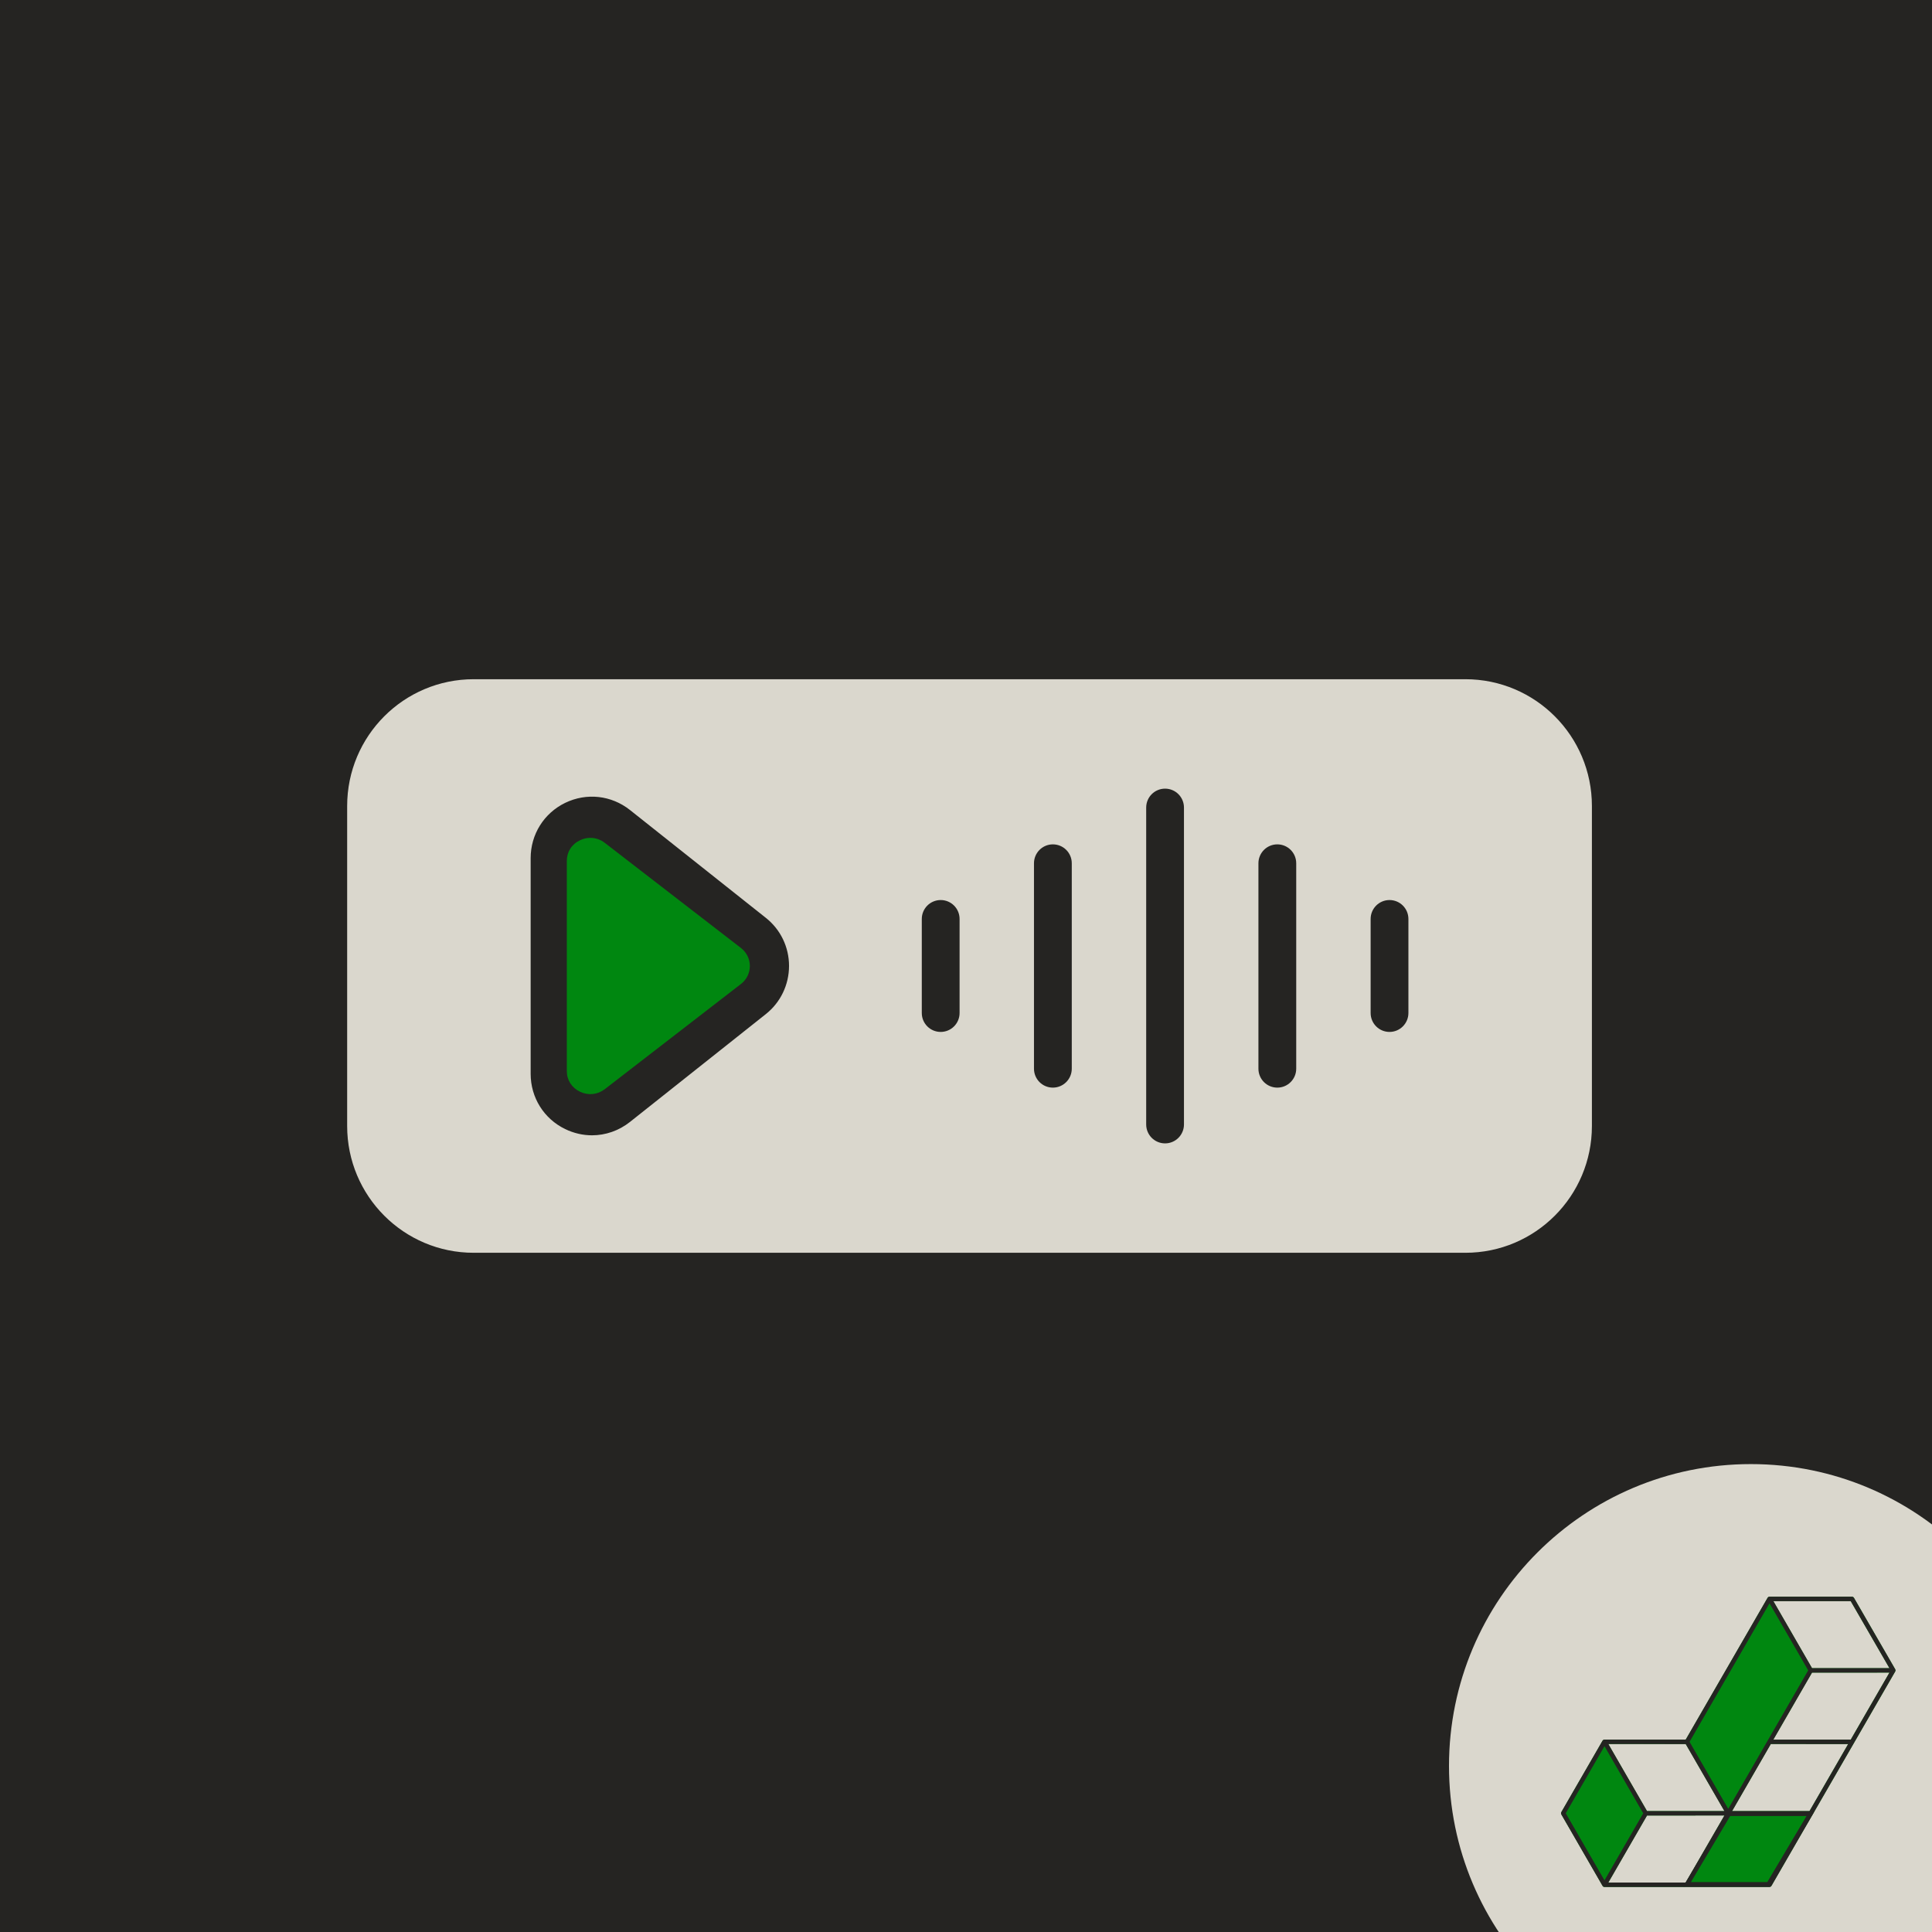
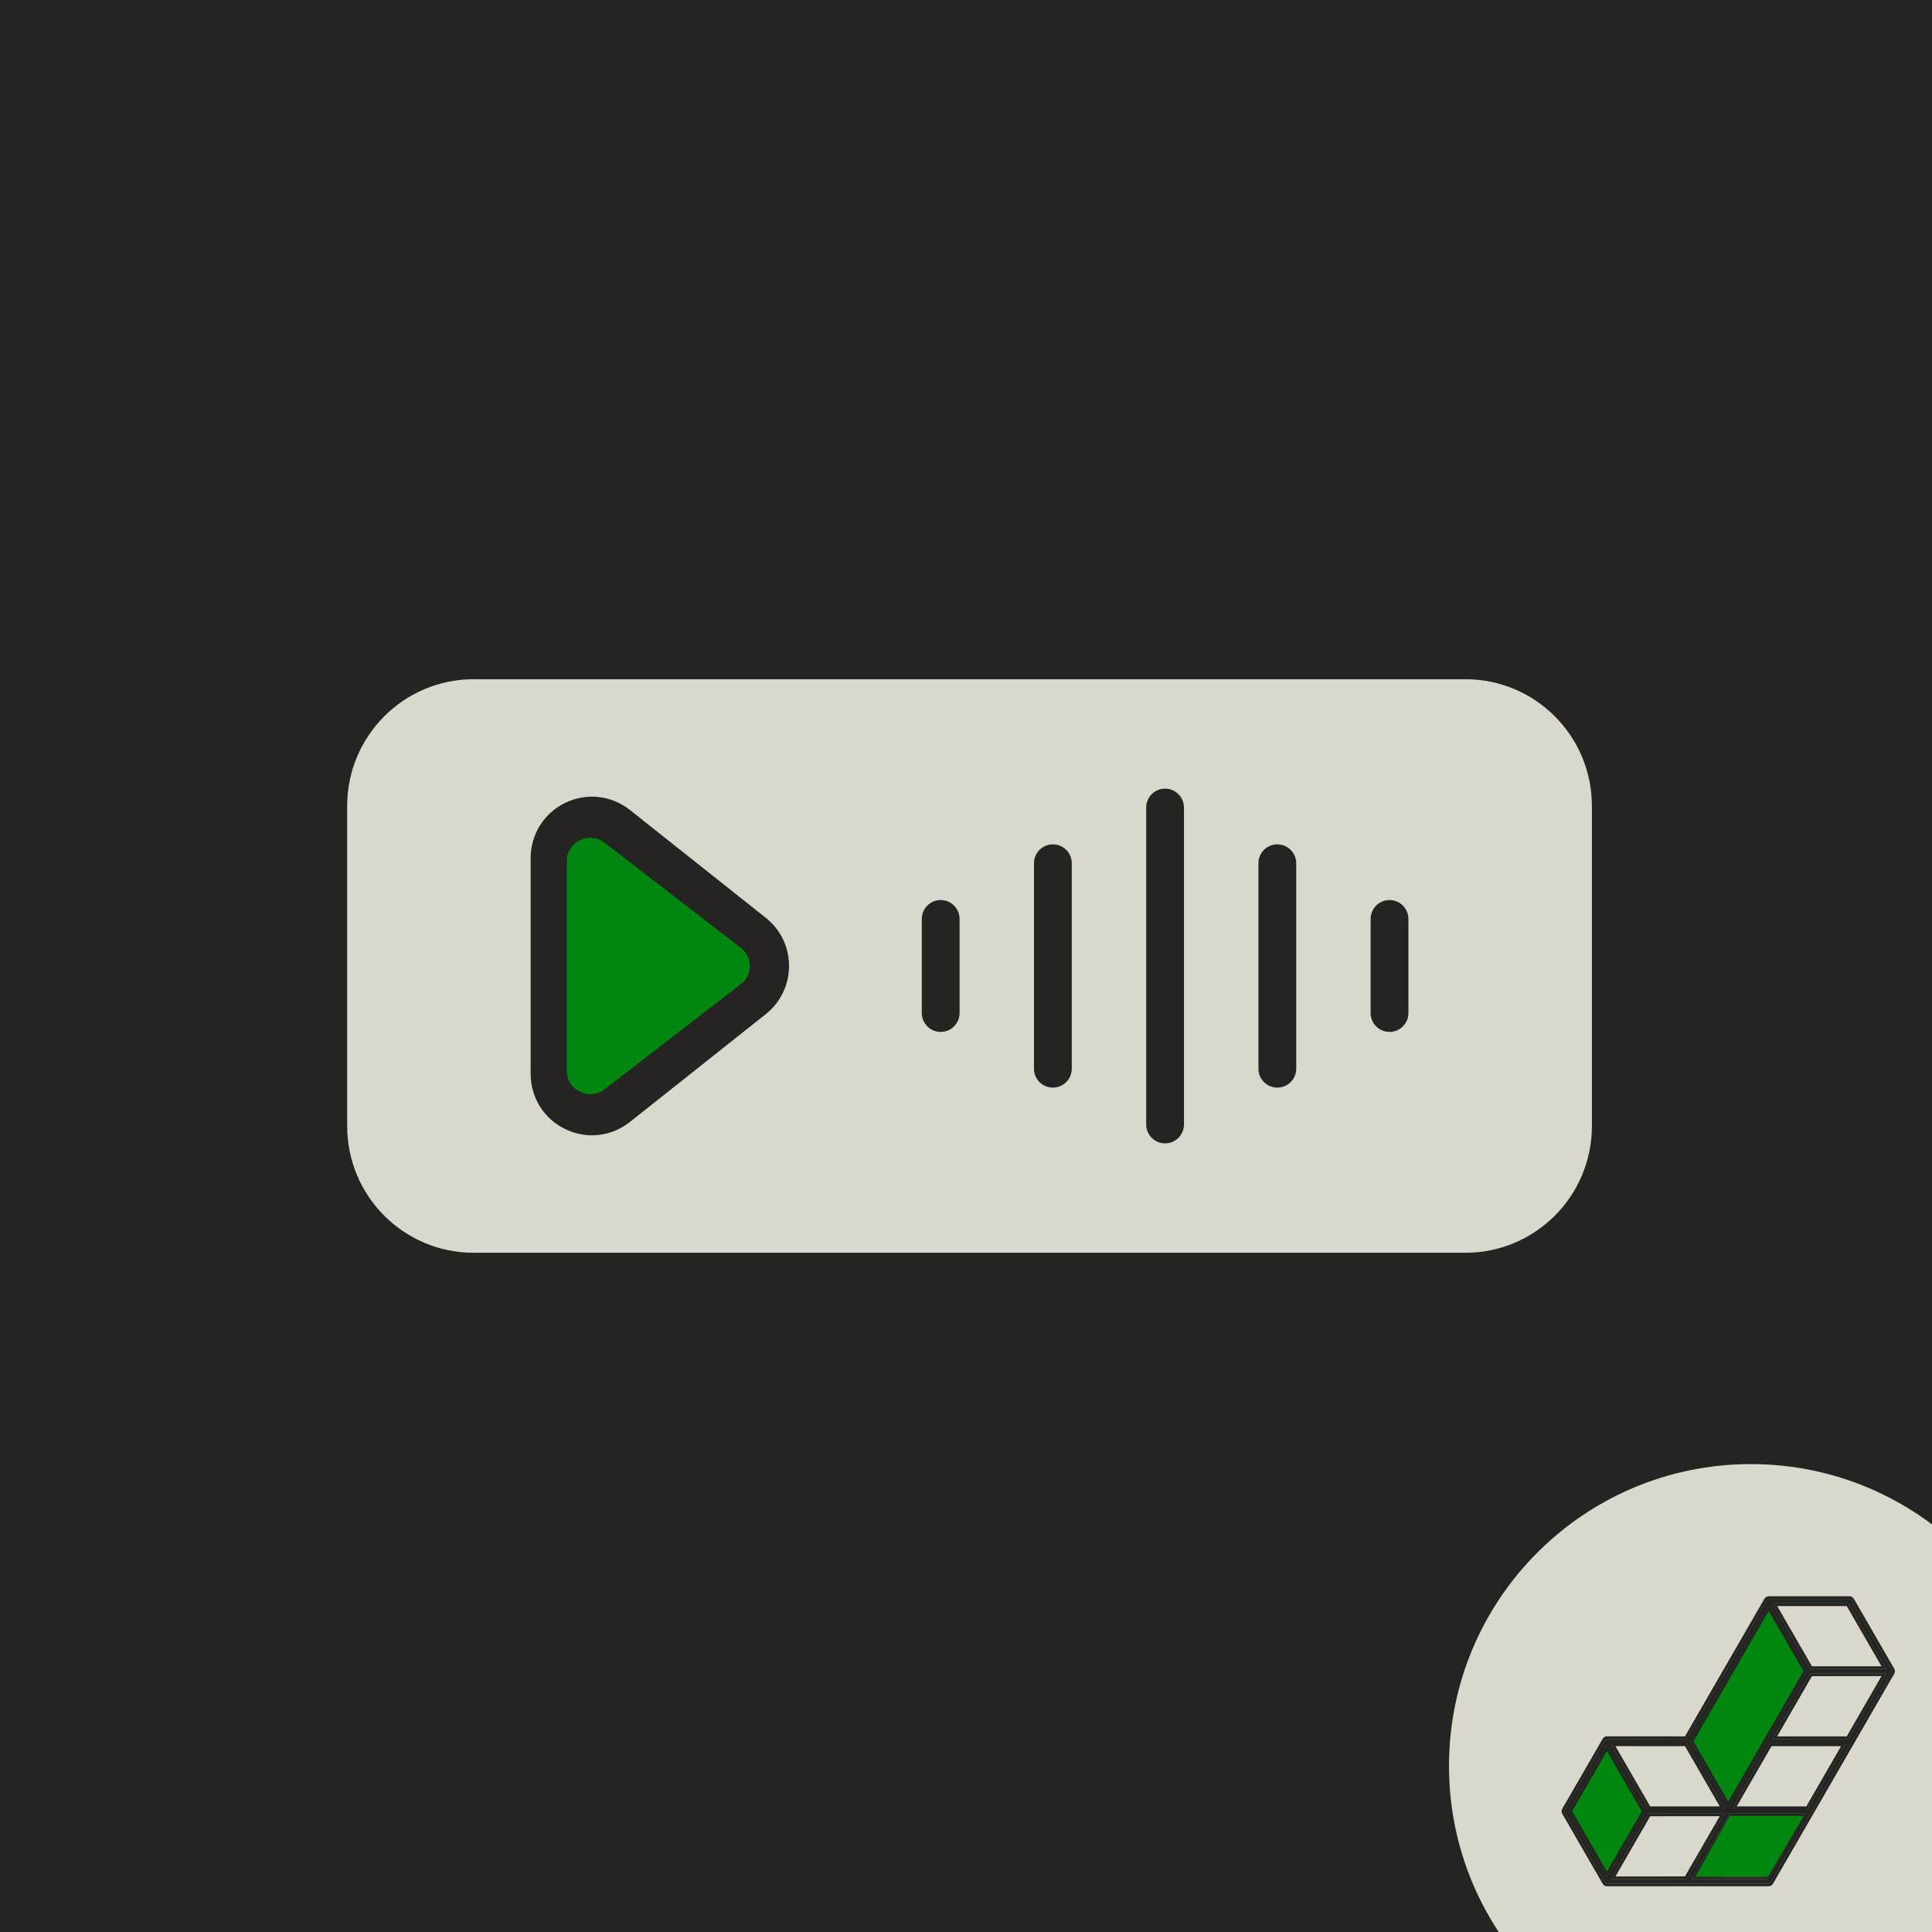
<svg xmlns="http://www.w3.org/2000/svg" width="128" height="128" viewBox="0 0 128 128" fill="none">
  <g clip-path="url(#clip0_1632_2)">
    <rect width="128" height="128" fill="#252422" />
    <mask id="mask0_1632_2" style="mask-type:luminance" maskUnits="userSpaceOnUse" x="0" y="0" width="128" height="128">
      <path d="M128 0H0V128H128V0Z" fill="white" />
    </mask>
    <g mask="url(#mask0_1632_2)">
      <path d="M40.074 55.845C39.787 55.622 39.455 55.51 39.116 55.51C38.887 55.51 38.651 55.561 38.43 55.669C37.877 55.927 37.553 56.438 37.553 57.039V70.963C37.553 71.559 37.881 72.07 38.434 72.333C38.983 72.592 39.595 72.527 40.078 72.153L49.091 65.191C49.467 64.9 49.677 64.468 49.68 64.001C49.68 63.533 49.467 63.102 49.091 62.807L40.074 55.845Z" fill="#008710" />
-       <path d="M97.085 45H31.383C26.752 45 23 48.76 23 53.402V74.598C23 79.24 26.752 83 31.383 83H97.085C101.717 83 105.468 79.24 105.468 74.598V53.402C105.468 48.76 101.717 45 97.085 45ZM50.737 67.188L41.736 74.332C40.999 74.915 40.116 75.217 39.221 75.217C38.624 75.217 38.017 75.081 37.446 74.804C36.033 74.121 35.157 72.715 35.157 71.143V56.856C35.157 55.284 36.033 53.878 37.446 53.191C38.867 52.505 40.506 52.69 41.736 53.664L50.737 60.808C51.716 61.583 52.276 62.749 52.276 63.999C52.272 65.25 51.713 66.413 50.737 67.188ZM63.575 67.114C63.575 67.804 63.015 68.368 62.323 68.368C61.631 68.368 61.071 67.808 61.071 67.114V60.885C61.071 60.191 61.631 59.63 62.323 59.63C63.015 59.63 63.575 60.191 63.575 60.885V67.114ZM71.008 70.804C71.008 71.494 70.448 72.058 69.756 72.058C69.064 72.058 68.504 71.498 68.504 70.804V57.195C68.504 56.502 69.064 55.941 69.756 55.941C70.448 55.941 71.008 56.502 71.008 57.195V70.804ZM78.441 74.498C78.441 75.188 77.882 75.752 77.189 75.752C76.497 75.752 75.938 75.191 75.938 74.498V53.505C75.938 52.811 76.497 52.25 77.189 52.25C77.882 52.25 78.441 52.811 78.441 53.505V74.498ZM85.878 70.804C85.878 71.494 85.318 72.058 84.626 72.058C83.934 72.058 83.374 71.498 83.374 70.804V57.195C83.374 56.502 83.934 55.941 84.626 55.941C85.318 55.941 85.878 56.502 85.878 57.195V70.804ZM93.311 67.114C93.311 67.804 92.751 68.368 92.059 68.368C91.367 68.368 90.808 67.808 90.808 67.114V60.885C90.808 60.191 91.367 59.63 92.059 59.63C92.751 59.63 93.311 60.191 93.311 60.885V67.114Z" fill="#DAD7CD" />
+       <path d="M97.085 45H31.383C26.752 45 23 48.76 23 53.402V74.598C23 79.24 26.752 83 31.383 83H97.085C101.717 83 105.468 79.24 105.468 74.598V53.402C105.468 48.76 101.716 45 97.085 45ZM50.737 67.188L41.736 74.332C40.999 74.915 40.116 75.217 39.221 75.217C38.624 75.217 38.017 75.081 37.446 74.804C36.033 74.121 35.157 72.715 35.157 71.143V56.856C35.157 55.284 36.033 53.878 37.446 53.191C38.867 52.505 40.506 52.69 41.736 53.664L50.737 60.808C51.716 61.583 52.276 62.749 52.276 63.999C52.272 65.25 51.713 66.413 50.737 67.188ZM63.575 67.114C63.575 67.804 63.015 68.368 62.323 68.368C61.631 68.368 61.071 67.808 61.071 67.114V60.885C61.071 60.191 61.631 59.63 62.323 59.63C63.015 59.63 63.575 60.191 63.575 60.885V67.114ZM71.008 70.804C71.008 71.494 70.448 72.058 69.756 72.058C69.064 72.058 68.504 71.498 68.504 70.804V57.195C68.504 56.502 69.064 55.941 69.756 55.941C70.448 55.941 71.008 56.502 71.008 57.195V70.804ZM78.441 74.498C78.441 75.188 77.882 75.752 77.189 75.752C76.497 75.752 75.938 75.191 75.938 74.498V53.505C75.938 52.811 76.497 52.25 77.189 52.25C77.882 52.25 78.441 52.811 78.441 53.505V74.498ZM85.878 70.804C85.878 71.494 85.318 72.058 84.626 72.058C83.934 72.058 83.374 71.498 83.374 70.804V57.195C83.374 56.502 83.934 55.941 84.626 55.941C85.318 55.941 85.878 56.502 85.878 57.195V70.804ZM93.311 67.114C93.311 67.804 92.751 68.368 92.059 68.368C91.367 68.368 90.808 67.808 90.808 67.114V60.885C90.808 60.191 91.367 59.63 92.059 59.63C92.751 59.63 93.311 60.191 93.311 60.885V67.114Z" fill="#DAD7CD" />
    </g>
    <path d="M116 137C127.046 137 136 128.046 136 117C136 105.954 127.046 97 116 97C104.954 97 96 105.954 96 117C96 128.046 104.954 137 116 137Z" fill="#DAD7CD" />
-     <path d="M103.426 120.107C103.424 120.117 103.424 120.125 103.424 120.135C103.424 120.144 103.424 120.153 103.426 120.162C103.428 120.172 103.432 120.181 103.436 120.191C103.438 120.196 103.438 120.202 103.442 120.208L106.175 124.944L106.175 124.944C106.177 124.946 106.179 124.947 106.18 124.949C106.192 124.968 106.207 124.985 106.228 124.997C106.249 125.009 106.271 125.014 106.293 125.015C106.296 125.015 106.298 125.017 106.301 125.017L106.301 125.017L111.768 125.015L117.235 125.016C117.241 125.016 117.246 125.013 117.252 125.013C117.263 125.011 117.272 125.01 117.282 125.007C117.291 125.004 117.299 124.999 117.307 124.995C117.315 124.99 117.322 124.985 117.33 124.979C117.337 124.973 117.343 124.965 117.35 124.957C117.353 124.952 117.358 124.949 117.361 124.943L120.095 120.208L122.828 115.475L125.562 110.74C125.563 110.737 125.563 110.734 125.565 110.731C125.567 110.726 125.57 110.72 125.572 110.714C125.574 110.708 125.576 110.701 125.577 110.694C125.578 110.688 125.579 110.681 125.58 110.675C125.58 110.672 125.581 110.669 125.581 110.667C125.581 110.664 125.58 110.661 125.579 110.659C125.579 110.652 125.578 110.646 125.577 110.639C125.575 110.632 125.574 110.626 125.572 110.62C125.569 110.613 125.567 110.608 125.564 110.602C125.563 110.599 125.563 110.596 125.562 110.594L122.827 105.859C122.824 105.854 122.819 105.851 122.815 105.846C122.809 105.838 122.803 105.83 122.795 105.823C122.788 105.817 122.78 105.812 122.771 105.808C122.764 105.803 122.756 105.799 122.747 105.796C122.737 105.792 122.728 105.791 122.717 105.79C122.711 105.789 122.706 105.786 122.7 105.786L117.235 105.786C117.231 105.786 117.228 105.788 117.225 105.788C117.22 105.789 117.214 105.789 117.208 105.79C117.201 105.792 117.195 105.793 117.188 105.796C117.181 105.798 117.176 105.8 117.17 105.803C117.167 105.804 117.164 105.804 117.162 105.806C117.159 105.807 117.158 105.81 117.156 105.811C117.15 105.815 117.145 105.819 117.14 105.823C117.135 105.827 117.13 105.832 117.126 105.837C117.121 105.842 117.118 105.847 117.114 105.852C117.113 105.855 117.11 105.856 117.108 105.859L114.374 110.594L111.683 115.255L106.301 115.254C106.297 115.254 106.295 115.255 106.292 115.256C106.286 115.256 106.28 115.257 106.274 115.258C106.267 115.259 106.261 115.261 106.254 115.263C106.247 115.265 106.242 115.268 106.236 115.271C106.233 115.272 106.23 115.272 106.228 115.273C106.225 115.274 106.224 115.277 106.222 115.279C106.216 115.282 106.211 115.286 106.206 115.291C106.201 115.295 106.196 115.3 106.192 115.305C106.187 115.309 106.184 115.315 106.18 115.32C106.179 115.322 106.176 115.324 106.174 115.326L103.441 120.061C103.438 120.067 103.437 120.073 103.435 120.078C103.432 120.089 103.428 120.098 103.426 120.107ZM122.616 106.078L125.183 110.521L120.051 110.521L117.488 106.078L122.616 106.078ZM109.119 120.282L114.249 120.28L111.683 124.723L106.554 124.725L109.119 120.282ZM119.885 119.99L114.754 119.988L117.319 115.546L122.449 115.547L119.885 119.99ZM122.618 115.256L117.487 115.255L120.051 110.813L125.183 110.813L122.618 115.256ZM114.585 120.28L119.716 120.281L117.151 124.724L112.02 124.723L114.585 120.28ZM111.684 115.547L114.249 119.988L109.119 119.99L106.555 115.546L111.684 115.547Z" fill="#008710" />
-     <path d="M122.795 105.823C122.803 105.83 122.809 105.837 122.815 105.845C122.819 105.85 122.823 105.854 122.827 105.859L125.562 110.593C125.563 110.596 125.563 110.599 125.564 110.602C125.567 110.607 125.569 110.613 125.571 110.619C125.574 110.626 125.575 110.632 125.577 110.639C125.578 110.645 125.579 110.651 125.579 110.658C125.579 110.661 125.581 110.664 125.581 110.666C125.581 110.669 125.58 110.672 125.579 110.674C125.579 110.681 125.578 110.687 125.577 110.694C125.576 110.701 125.574 110.707 125.572 110.714C125.57 110.72 125.567 110.725 125.565 110.731C125.563 110.733 125.564 110.737 125.562 110.739L117.362 124.943L117.349 124.957C117.343 124.965 117.337 124.973 117.33 124.979C117.322 124.985 117.315 124.99 117.307 124.994C117.299 124.999 117.29 125.003 117.282 125.006C117.272 125.01 117.262 125.011 117.252 125.012C117.246 125.013 117.241 125.016 117.235 125.016L106.301 125.016L106.301 125.016C106.298 125.016 106.296 125.014 106.293 125.014C106.271 125.013 106.249 125.009 106.228 124.997C106.207 124.985 106.192 124.967 106.18 124.949C106.179 124.947 106.177 124.946 106.176 124.944L106.175 124.943L103.442 120.207C103.438 120.202 103.438 120.196 103.436 120.19C103.432 120.181 103.428 120.172 103.426 120.162C103.424 120.153 103.424 120.144 103.424 120.134L103.426 120.107C103.428 120.097 103.432 120.088 103.435 120.078L103.441 120.061L106.174 115.326C106.176 115.323 106.179 115.322 106.18 115.319C106.184 115.314 106.187 115.309 106.192 115.304C106.196 115.299 106.201 115.294 106.206 115.29C106.211 115.286 106.216 115.282 106.222 115.278C106.224 115.277 106.226 115.274 106.228 115.273C106.23 115.272 106.233 115.272 106.236 115.27C106.242 115.267 106.247 115.265 106.254 115.263C106.261 115.26 106.267 115.259 106.274 115.257C106.28 115.256 106.286 115.255 106.292 115.255L106.301 115.253L111.684 115.254L117.108 105.859C117.11 105.856 117.113 105.854 117.114 105.852C117.118 105.846 117.121 105.842 117.126 105.837C117.13 105.832 117.135 105.827 117.14 105.823C117.145 105.818 117.15 105.814 117.155 105.811C117.158 105.809 117.159 105.807 117.162 105.805C117.164 105.804 117.167 105.804 117.17 105.803C117.176 105.8 117.181 105.797 117.188 105.795C117.195 105.793 117.201 105.791 117.208 105.79C117.214 105.789 117.22 105.788 117.225 105.788L117.235 105.786L122.7 105.786C122.706 105.786 122.711 105.788 122.717 105.789C122.728 105.791 122.738 105.792 122.747 105.795C122.756 105.798 122.764 105.803 122.771 105.807C122.78 105.812 122.788 105.816 122.795 105.823ZM103.736 120.133L106.301 124.579L108.867 120.136L106.302 115.691L106.301 115.69L103.736 120.133ZM109.119 120.282L106.554 124.725L111.683 124.723L114.249 120.28L109.119 120.282ZM114.585 120.279L112.02 124.723L117.151 124.724L119.716 120.281L114.585 120.279ZM106.554 115.545L109.119 119.99L114.249 119.988L111.684 115.547L106.554 115.545ZM117.319 115.546L114.754 119.988L119.885 119.989L122.449 115.547L117.319 115.546ZM120.051 110.813L117.487 115.254L122.618 115.256L125.183 110.812L120.051 110.813ZM117.488 106.078L120.051 110.521L125.183 110.52L122.616 106.078L117.488 106.078ZM111.937 115.4L111.937 115.401L114.501 119.842L119.798 110.667L117.235 106.224L117.235 106.223L111.937 115.4Z" fill="#252422" />
-     <path d="M111.774 124.838L114.545 120.17H119.943L117.171 124.838H111.774Z" fill="#008710" />
-     <path d="M120.199 120.025L117.254 124.985H111.518L114.462 120.025H120.199ZM112.03 124.693H117.088L119.686 120.317H114.628L112.03 124.693Z" fill="#252422" />
+     <path d="M103.646 119.976C103.644 119.985 103.644 119.994 103.644 120.003C103.644 120.012 103.644 120.021 103.646 120.03C103.648 120.04 103.651 120.048 103.655 120.058C103.658 120.063 103.658 120.069 103.661 120.074L106.34 124.716L106.34 124.717C106.342 124.719 106.344 124.72 106.345 124.722C106.357 124.74 106.372 124.757 106.392 124.769C106.412 124.781 106.434 124.785 106.456 124.786C106.459 124.786 106.461 124.788 106.463 124.788L106.464 124.788L111.822 124.786L117.18 124.788C117.187 124.787 117.192 124.784 117.198 124.784C117.208 124.783 117.217 124.781 117.226 124.778C117.235 124.775 117.243 124.771 117.251 124.766C117.259 124.762 117.266 124.757 117.273 124.751C117.281 124.745 117.287 124.738 117.293 124.729C117.296 124.724 117.301 124.721 117.305 124.716L119.984 120.075L122.663 115.435L125.342 110.794C125.344 110.791 125.344 110.788 125.345 110.786C125.348 110.78 125.35 110.775 125.352 110.769C125.354 110.763 125.356 110.756 125.357 110.75C125.358 110.743 125.359 110.737 125.36 110.73C125.36 110.728 125.361 110.725 125.361 110.722C125.361 110.72 125.36 110.717 125.36 110.715C125.359 110.708 125.359 110.702 125.357 110.696C125.356 110.689 125.354 110.683 125.352 110.676C125.35 110.67 125.348 110.665 125.345 110.659C125.343 110.656 125.343 110.653 125.342 110.651L122.661 106.011C122.658 106.005 122.654 106.002 122.65 105.997C122.644 105.989 122.638 105.982 122.63 105.975C122.623 105.969 122.616 105.964 122.607 105.96C122.6 105.955 122.592 105.951 122.584 105.948C122.574 105.945 122.564 105.944 122.554 105.942C122.548 105.942 122.543 105.939 122.537 105.939L117.18 105.939C117.177 105.939 117.174 105.94 117.171 105.941C117.166 105.941 117.16 105.942 117.155 105.943C117.148 105.944 117.141 105.946 117.134 105.948C117.128 105.95 117.123 105.953 117.117 105.955C117.114 105.957 117.111 105.957 117.109 105.958C117.106 105.959 117.105 105.962 117.103 105.963C117.097 105.967 117.092 105.971 117.088 105.975C117.082 105.979 117.078 105.984 117.073 105.989C117.069 105.994 117.065 105.998 117.062 106.004C117.061 106.006 117.058 106.007 117.056 106.01L114.377 110.651L111.739 115.22L106.463 115.218C106.46 115.219 106.457 115.22 106.455 115.22C106.448 115.221 106.443 115.221 106.437 115.223C106.43 115.224 106.424 115.225 106.417 115.228C106.411 115.23 106.406 115.232 106.4 115.235C106.397 115.236 106.394 115.236 106.392 115.238C106.389 115.239 106.388 115.242 106.386 115.243C106.38 115.246 106.375 115.25 106.37 115.255C106.365 115.259 106.361 115.264 106.356 115.269C106.352 115.273 106.349 115.278 106.345 115.283C106.344 115.286 106.341 115.287 106.339 115.29L103.66 119.931C103.657 119.936 103.656 119.942 103.654 119.948C103.651 119.957 103.648 119.966 103.646 119.976ZM122.455 106.225L124.971 110.58L119.941 110.58L117.429 106.225L122.455 106.225ZM109.226 120.147L114.253 120.145L111.739 124.5L106.712 124.502L109.226 120.147ZM119.778 119.861L114.749 119.859L117.263 115.505L122.291 115.507L119.778 119.861ZM122.456 115.221L117.428 115.219L119.941 110.866L124.971 110.866L122.456 115.221ZM114.584 120.145L119.612 120.147L117.098 124.501L112.069 124.5L114.584 120.145ZM111.74 115.506L114.254 119.859L109.226 119.861L106.712 115.505L111.74 115.506Z" fill="#008710" />
+     <path d="M122.63 105.975C122.638 105.982 122.644 105.989 122.65 105.997C122.654 106.002 122.658 106.005 122.661 106.011L125.342 110.651C125.343 110.654 125.343 110.656 125.345 110.659C125.348 110.665 125.349 110.67 125.352 110.676C125.354 110.683 125.355 110.689 125.357 110.696C125.358 110.702 125.359 110.708 125.359 110.714C125.36 110.717 125.361 110.72 125.361 110.723C125.361 110.725 125.36 110.728 125.36 110.731C125.359 110.737 125.358 110.743 125.357 110.75C125.356 110.756 125.354 110.763 125.352 110.769C125.35 110.775 125.348 110.78 125.345 110.786C125.344 110.788 125.344 110.792 125.342 110.794L117.305 124.716L117.293 124.729C117.286 124.738 117.281 124.745 117.273 124.751C117.266 124.757 117.259 124.762 117.251 124.766C117.243 124.771 117.235 124.775 117.226 124.778C117.217 124.781 117.208 124.783 117.198 124.784C117.192 124.785 117.187 124.788 117.18 124.788L106.464 124.788L106.463 124.788C106.461 124.788 106.459 124.786 106.456 124.786C106.434 124.785 106.412 124.781 106.392 124.769C106.372 124.757 106.357 124.74 106.345 124.722C106.344 124.72 106.342 124.719 106.341 124.717L106.34 124.716L103.661 120.074C103.658 120.069 103.658 120.063 103.655 120.058C103.651 120.048 103.647 120.04 103.646 120.03C103.644 120.021 103.644 120.012 103.644 120.003L103.646 119.976C103.648 119.967 103.651 119.957 103.654 119.947L103.66 119.931L106.339 115.29C106.341 115.287 106.344 115.286 106.345 115.283C106.349 115.278 106.352 115.273 106.356 115.269C106.361 115.264 106.365 115.259 106.371 115.255C106.375 115.25 106.38 115.246 106.386 115.243C106.388 115.242 106.39 115.239 106.392 115.238C106.394 115.236 106.397 115.236 106.399 115.235C106.405 115.232 106.411 115.23 106.417 115.228C106.424 115.225 106.43 115.224 106.437 115.223C106.443 115.221 106.448 115.221 106.455 115.22L106.463 115.219L111.739 115.22L117.056 106.01C117.058 106.008 117.061 106.006 117.062 106.004C117.066 105.998 117.069 105.994 117.073 105.989C117.078 105.984 117.082 105.979 117.087 105.975C117.092 105.971 117.097 105.967 117.103 105.964C117.105 105.962 117.106 105.96 117.109 105.958C117.111 105.957 117.114 105.957 117.117 105.956C117.123 105.953 117.128 105.95 117.134 105.948C117.141 105.946 117.148 105.944 117.154 105.943C117.16 105.942 117.165 105.941 117.171 105.941L117.18 105.939L122.537 105.939C122.543 105.939 122.548 105.942 122.554 105.942C122.564 105.944 122.574 105.945 122.584 105.948C122.592 105.951 122.6 105.955 122.607 105.96C122.616 105.964 122.623 105.969 122.63 105.975ZM103.949 120.002L106.464 124.359L108.978 120.004L106.464 115.648L106.463 115.647L103.949 120.002ZM109.226 120.147L106.712 124.502L111.739 124.5L114.253 120.145L109.226 120.147ZM114.584 120.145L112.069 124.5L117.098 124.502L119.612 120.147L114.584 120.145ZM106.712 115.505L109.226 119.861L114.254 119.859L111.74 115.507L106.712 115.505ZM117.263 115.505L114.749 119.859L119.778 119.861L122.292 115.507L117.263 115.505ZM119.941 110.866L117.428 115.22L122.456 115.221L124.971 110.866L119.941 110.866ZM117.429 106.225L119.941 110.58L124.971 110.58L122.455 106.225L117.429 106.225ZM111.987 115.362L111.988 115.364L114.501 119.716L119.693 110.723L117.181 106.368L117.18 106.367L111.987 115.362Z" fill="#252422" />
+     <path d="M125.343 110.794L125.345 110.786C125.348 110.78 125.35 110.775 125.352 110.769C125.354 110.763 125.356 110.756 125.357 110.75C125.358 110.743 125.359 110.737 125.36 110.73C125.36 110.728 125.361 110.725 125.361 110.722L125.36 110.714C125.359 110.708 125.358 110.702 125.357 110.695L125.352 110.676C125.35 110.67 125.348 110.665 125.345 110.659C125.343 110.656 125.343 110.653 125.342 110.651L122.661 106.011C122.658 106.005 122.654 106.002 122.65 105.997C122.644 105.989 122.638 105.982 122.63 105.975C122.623 105.969 122.616 105.964 122.607 105.96L122.584 105.948C122.574 105.945 122.564 105.943 122.554 105.942C122.548 105.941 122.543 105.939 122.537 105.939L117.18 105.939L117.171 105.941C117.166 105.941 117.16 105.942 117.155 105.943L117.135 105.948C117.128 105.95 117.123 105.953 117.117 105.955L117.109 105.958L117.103 105.963C117.097 105.967 117.092 105.97 117.087 105.975L117.074 105.989L117.062 106.004C117.061 106.006 117.058 106.007 117.056 106.01L111.739 115.22L106.463 115.218L106.455 115.22C106.448 115.221 106.443 115.221 106.437 115.222L106.417 115.228C106.411 115.23 106.405 115.232 106.4 115.235L106.392 115.237C106.39 115.239 106.388 115.241 106.386 115.243C106.38 115.246 106.376 115.25 106.371 115.254C106.366 115.259 106.361 115.264 106.356 115.269C106.352 115.273 106.348 115.278 106.345 115.283C106.344 115.285 106.341 115.287 106.339 115.289L103.66 119.931L103.654 119.947C103.651 119.957 103.648 119.966 103.646 119.976L103.644 120.003C103.644 120.012 103.644 120.021 103.646 120.03C103.647 120.039 103.652 120.048 103.655 120.057C103.658 120.063 103.658 120.069 103.661 120.074L106.34 124.716L106.341 124.717C106.342 124.719 106.344 124.72 106.345 124.722L106.355 124.735C106.361 124.744 106.369 124.752 106.378 124.759L106.392 124.769C106.412 124.781 106.434 124.785 106.456 124.786C106.459 124.786 106.461 124.788 106.463 124.788L106.464 124.788L117.18 124.788L117.198 124.784C117.208 124.783 117.217 124.781 117.226 124.778C117.235 124.775 117.243 124.771 117.251 124.766C117.255 124.764 117.259 124.762 117.263 124.759L117.273 124.751C117.281 124.745 117.287 124.737 117.293 124.729L117.305 124.716L125.343 110.794ZM106.222 124.855C106.223 124.855 106.223 124.856 106.224 124.856C106.224 124.856 106.222 124.855 106.221 124.854C106.221 124.854 106.222 124.854 106.222 124.855ZM106.215 124.848C106.216 124.849 106.217 124.85 106.218 124.851C106.217 124.85 106.216 124.849 106.215 124.848C106.215 124.848 106.215 124.848 106.215 124.848ZM106.439 124.966C106.441 124.966 106.442 124.967 106.444 124.967L106.444 124.967C106.442 124.967 106.441 124.966 106.439 124.966ZM106.464 115.648L108.978 120.004L106.464 124.359L103.949 120.001L106.464 115.646L106.464 115.648ZM111.739 124.5L106.712 124.502L109.226 120.147L114.253 120.145L111.739 124.5ZM104.159 120.002L106.464 123.996L108.769 120.004L106.464 116.009L104.159 120.002ZM109.331 120.329L107.026 124.32L111.634 124.318L113.939 120.327L109.331 120.329ZM117.098 124.501L112.069 124.5L114.584 120.145L119.612 120.146L117.098 124.501ZM114.688 120.326L112.384 124.318L116.993 124.32L119.298 120.328L114.688 120.326ZM114.254 119.859L109.226 119.861L106.712 115.505L111.74 115.506L114.254 119.859ZM107.026 115.686L109.331 119.679L113.939 119.677L111.635 115.688L107.026 115.686ZM106.283 115.094C106.284 115.093 106.285 115.092 106.286 115.092L106.286 115.091C106.285 115.092 106.284 115.093 106.283 115.094ZM106.338 115.064C106.335 115.066 106.33 115.067 106.326 115.07C106.329 115.068 106.334 115.066 106.338 115.064ZM119.778 119.861L114.749 119.859L117.263 115.505L122.292 115.506L119.778 119.861ZM117.181 106.368L119.693 110.723L114.501 119.716L111.988 115.363L111.987 115.362L117.18 106.367L117.181 106.368ZM117.368 115.687L115.063 119.678L119.673 119.679L121.977 115.688L117.368 115.687ZM112.197 115.362L114.501 119.353L119.484 110.723L117.18 106.73L112.197 115.362ZM122.457 115.221L117.428 115.219L119.941 110.866L124.971 110.866L122.457 115.221ZM120.046 111.048L117.742 115.038L122.352 115.039L124.657 111.047L120.046 111.048ZM124.971 110.579L119.941 110.58L117.429 106.225L122.455 106.225L124.971 110.579ZM117.743 106.406L120.046 110.398L124.656 110.398L122.35 106.406L117.743 106.406ZM125.54 110.749C125.54 110.751 125.539 110.753 125.539 110.755C125.539 110.753 125.54 110.751 125.54 110.749L125.54 110.749ZM125.507 110.579C125.509 110.582 125.51 110.586 125.512 110.589C125.51 110.586 125.509 110.582 125.508 110.579L125.507 110.579ZM117.453 124.823L117.44 124.836L117.429 124.85C117.421 124.86 117.408 124.874 117.393 124.888L117.391 124.889L117.39 124.891C117.374 124.904 117.357 124.915 117.34 124.924L117.34 124.925C117.332 124.929 117.312 124.94 117.287 124.949L117.287 124.949C117.287 124.949 117.287 124.949 117.286 124.949C117.286 124.949 117.285 124.95 117.285 124.95L117.285 124.95C117.264 124.957 117.245 124.96 117.231 124.962C117.229 124.963 117.226 124.964 117.223 124.965C117.214 124.966 117.202 124.968 117.188 124.969L117.184 124.969L117.18 124.969L106.464 124.969L106.458 124.969L106.453 124.969L106.452 124.969L106.452 124.968C106.443 124.968 106.435 124.967 106.428 124.965C106.39 124.962 106.346 124.952 106.301 124.926C106.257 124.901 106.226 124.867 106.204 124.837L106.192 124.823L103.504 120.165L103.503 120.164C103.493 120.145 103.487 120.128 103.484 120.118C103.48 120.108 103.474 120.091 103.47 120.073L103.47 120.073C103.469 120.07 103.469 120.066 103.468 120.063C103.468 120.062 103.467 120.06 103.467 120.059L103.467 120.059C103.462 120.029 103.462 120.004 103.463 120.002L103.463 119.997L103.463 119.992L103.464 119.965L103.465 119.95L103.469 119.935C103.472 119.923 103.475 119.912 103.477 119.907C103.478 119.903 103.478 119.903 103.479 119.901C103.479 119.9 103.479 119.899 103.479 119.899C103.479 119.899 103.479 119.898 103.479 119.898L103.481 119.893L103.483 119.888L103.488 119.871L103.494 119.855L106.183 115.198L106.196 115.178C106.199 115.175 106.201 115.172 106.203 115.169C106.208 115.163 106.215 115.155 106.222 115.147C106.223 115.146 106.223 115.146 106.223 115.145C106.224 115.145 106.224 115.144 106.224 115.144C106.23 115.138 106.238 115.129 106.249 115.12C106.25 115.119 106.252 115.117 106.254 115.115C106.259 115.111 106.265 115.106 106.272 115.101C106.272 115.101 106.273 115.1 106.273 115.1C106.28 115.094 106.291 115.085 106.307 115.077L106.309 115.076C106.322 115.069 106.334 115.065 106.342 115.063L106.342 115.063C106.346 115.061 106.351 115.059 106.356 115.057L106.356 115.057C106.371 115.051 106.385 115.048 106.401 115.045C106.411 115.043 106.42 115.041 106.428 115.04L106.446 115.037L106.463 115.037L111.635 115.038L116.899 105.919C116.907 105.906 116.915 105.896 116.921 105.889C116.927 105.881 116.934 105.873 116.94 105.866C116.944 105.862 116.953 105.852 116.965 105.841C116.973 105.833 116.981 105.827 116.99 105.82C116.996 105.815 117.005 105.809 117.015 105.803L117.019 105.8L117.024 105.797C117.031 105.793 117.038 105.79 117.044 105.788C117.047 105.787 117.049 105.786 117.052 105.785C117.058 105.783 117.065 105.78 117.073 105.778L117.073 105.777C117.092 105.77 117.109 105.767 117.123 105.764L117.123 105.764C117.128 105.763 117.133 105.763 117.139 105.762L117.148 105.76L117.164 105.757L117.18 105.757L122.537 105.757L122.539 105.757L122.54 105.757C122.559 105.758 122.576 105.761 122.585 105.763C122.596 105.765 122.619 105.768 122.642 105.776L122.643 105.777C122.666 105.784 122.684 105.795 122.693 105.8C122.694 105.8 122.695 105.801 122.696 105.802C122.697 105.802 122.698 105.802 122.698 105.803C122.704 105.806 122.711 105.81 122.718 105.815L122.748 105.837L122.749 105.838C122.767 105.853 122.78 105.869 122.788 105.88C122.795 105.887 122.808 105.9 122.819 105.92L122.819 105.92L125.499 110.56L125.502 110.565L125.504 110.57C125.511 110.583 125.515 110.594 125.517 110.601C125.52 110.608 125.522 110.613 125.522 110.614C125.529 110.633 125.533 110.65 125.535 110.659L125.534 110.659C125.537 110.669 125.538 110.678 125.539 110.686C125.54 110.688 125.54 110.691 125.541 110.694C125.542 110.7 125.542 110.707 125.543 110.716L125.543 110.717C125.543 110.735 125.541 110.751 125.539 110.761C125.539 110.762 125.538 110.763 125.538 110.764L125.536 110.781L125.536 110.783L125.526 110.821C125.525 110.822 125.525 110.823 125.525 110.824C125.522 110.835 125.518 110.844 125.515 110.851C125.512 110.86 125.507 110.872 125.5 110.885L117.453 124.823Z" fill="#252422" />
+     <path d="M112.322 124.336L114.591 120.307H119.492L117.132 124.336H112.322Z" fill="#008710" />
  </g>
  <defs>
    <clipPath id="clip0_1632_2">
      <rect width="128" height="128" fill="white" />
    </clipPath>
  </defs>
</svg>
